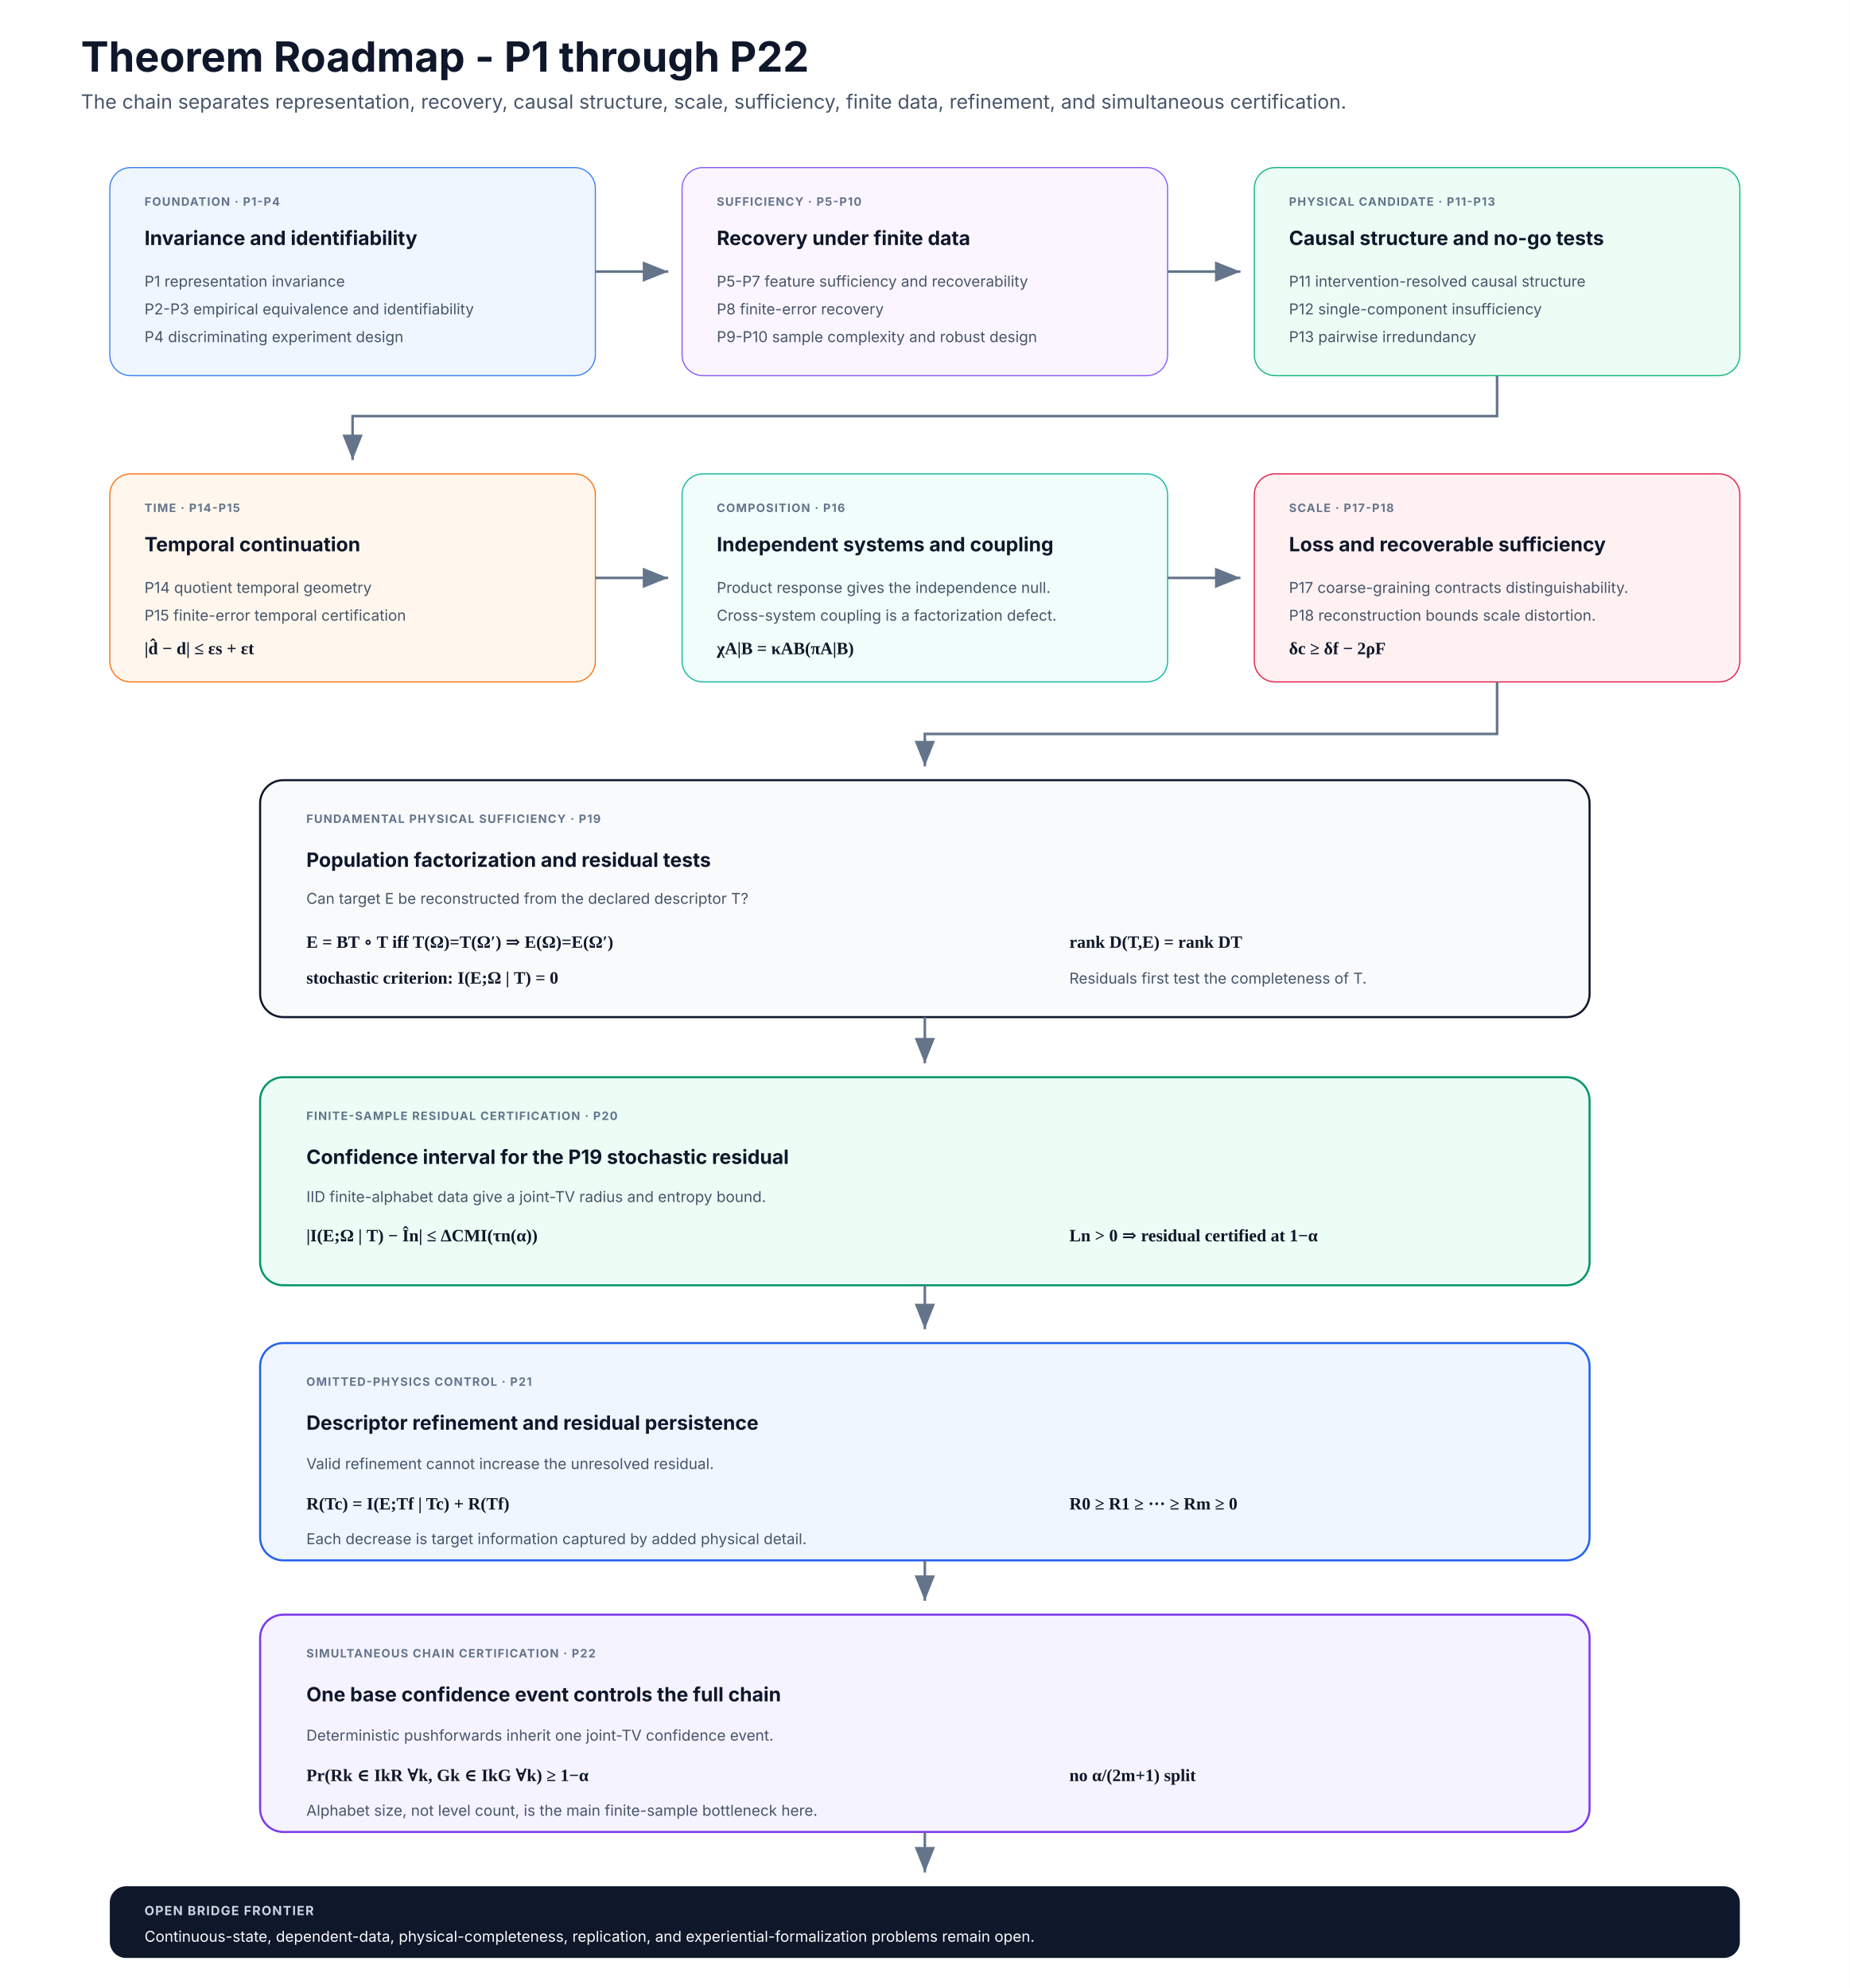
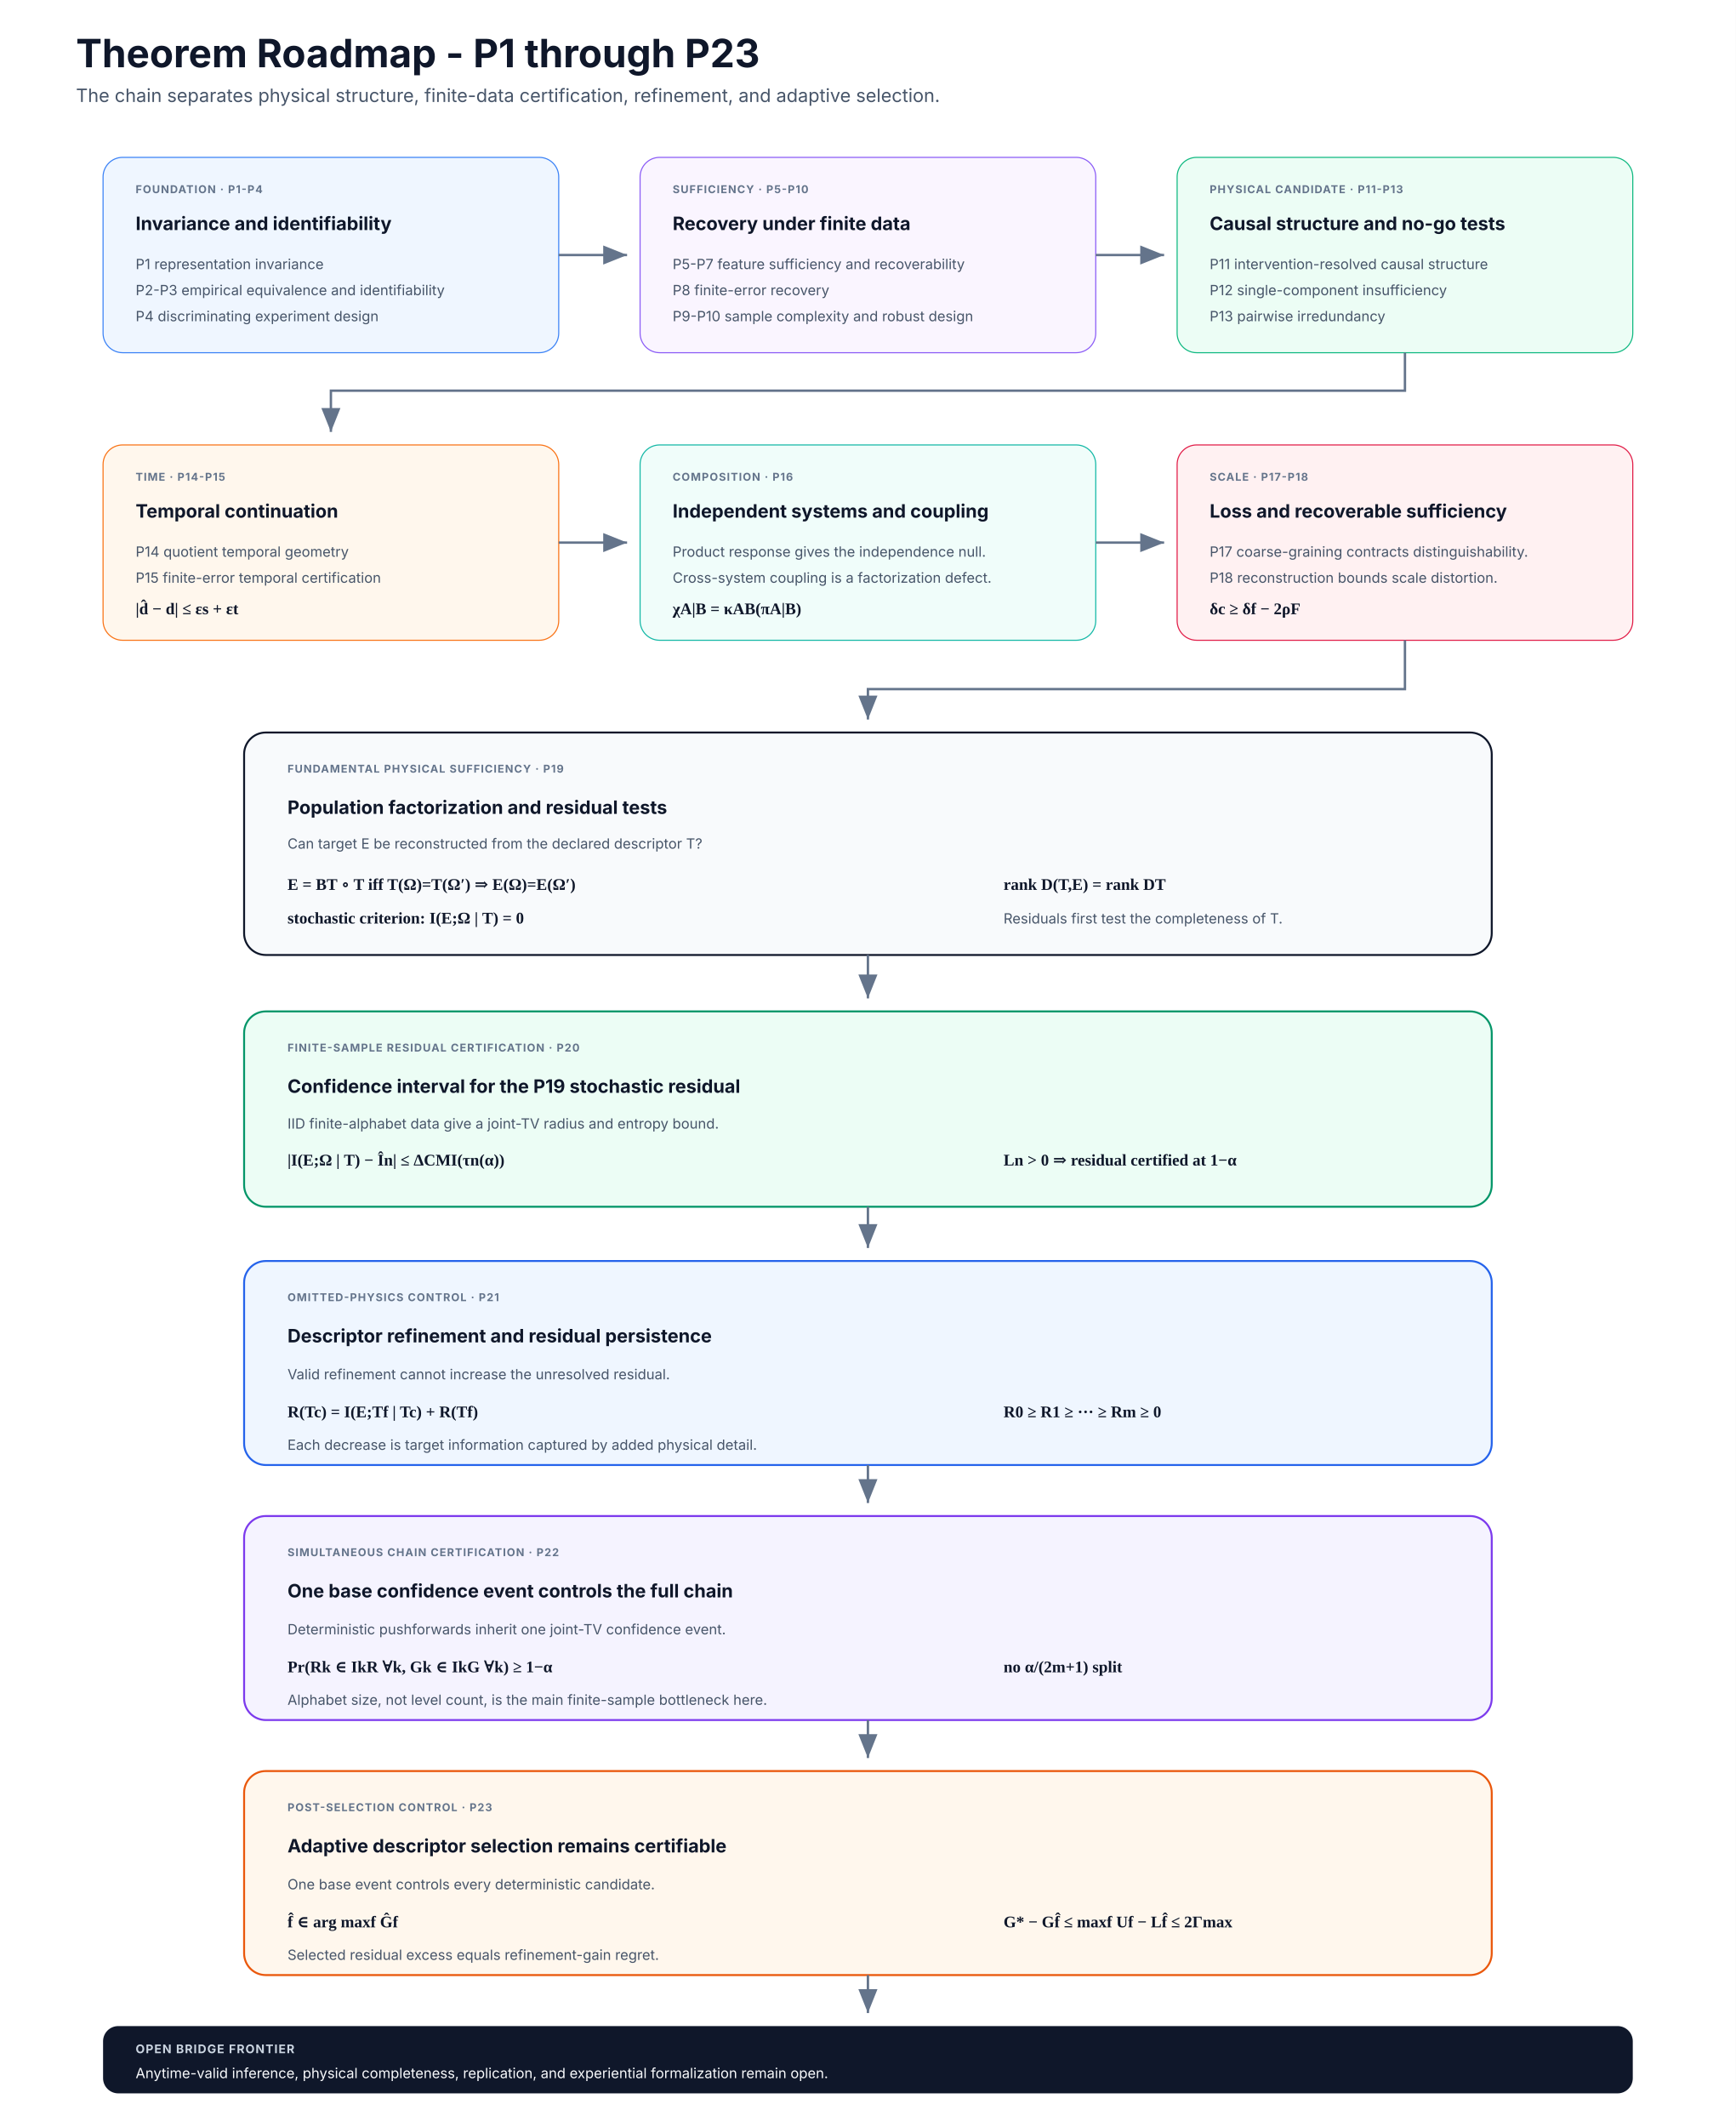
- <svg xmlns="http://www.w3.org/2000/svg" width="1600" height="1720" viewBox="0 0 1600 1720" role="img" aria-labelledby="title desc">
+ <svg xmlns="http://www.w3.org/2000/svg" width="1600" height="1960" viewBox="0 0 1600 1960" role="img" aria-labelledby="title desc">
  <defs>
    <marker id="arrow" markerWidth="12" markerHeight="12" refX="10" refY="4" orient="auto">
      <path d="M0 0 L0 8 L10 4 z" fill="#64748b" />
    </marker>
    <style>
      .title{font:700 36px Inter,Segoe UI,Arial,sans-serif;fill:#0f172a}
      .subtitle{font:400 17px Inter,Segoe UI,Arial,sans-serif;fill:#475569}
      .head{font:700 17px Inter,Segoe UI,Arial,sans-serif;fill:#0f172a}
      .body{font:400 13px Inter,Segoe UI,Arial,sans-serif;fill:#475569}
      .eq{font:600 15px Georgia,'Times New Roman',serif;fill:#0f172a}
      .label{font:700 10px Inter,Segoe UI,Arial,sans-serif;letter-spacing:.8px;fill:#64748b}
      .arrow{stroke:#64748b;stroke-width:2.2;fill:none;marker-end:url(#arrow)}
    </style>
  </defs>
-   <rect width="1600" height="1720" fill="#ffffff" />
-   <text x="70" y="62" class="title">Theorem Roadmap - P1 through P22</text>
-   <text x="70" y="94" class="subtitle">The chain separates representation, recovery, causal structure, scale, sufficiency, finite data, refinement, and simultaneous certification.</text>
+   <rect width="1600" height="1960" fill="#ffffff" />
+   <text x="70" y="62" class="title">Theorem Roadmap - P1 through P23</text>
+   <text x="70" y="94" class="subtitle">The chain separates physical structure, finite-data certification, refinement, and adaptive selection.</text>
  <rect x="95" y="145" width="420" height="180" rx="18" fill="#eff6ff" stroke="#3b82f6" />
  <text x="125" y="178" class="label">FOUNDATION · P1-P4</text>
  <text x="125" y="212" class="head">Invariance and identifiability</text>
  <text x="125" y="248" class="body">P1 representation invariance</text>
  <text x="125" y="272" class="body">P2-P3 empirical equivalence and identifiability</text>
  <text x="125" y="296" class="body">P4 discriminating experiment design</text>
  <rect x="590" y="145" width="420" height="180" rx="18" fill="#faf5ff" stroke="#8b5cf6" />
  <text x="620" y="178" class="label">SUFFICIENCY · P5-P10</text>
  <text x="620" y="212" class="head">Recovery under finite data</text>
  <text x="620" y="248" class="body">P5-P7 feature sufficiency and recoverability</text>
  <text x="620" y="272" class="body">P8 finite-error recovery</text>
  <text x="620" y="296" class="body">P9-P10 sample complexity and robust design</text>
  <rect x="1085" y="145" width="420" height="180" rx="18" fill="#ecfdf5" stroke="#10b981" />
  <text x="1115" y="178" class="label">PHYSICAL CANDIDATE · P11-P13</text>
  <text x="1115" y="212" class="head">Causal structure and no-go tests</text>
  <text x="1115" y="248" class="body">P11 intervention-resolved causal structure</text>
  <text x="1115" y="272" class="body">P12 single-component insufficiency</text>
  <text x="1115" y="296" class="body">P13 pairwise irredundancy</text>
  <path class="arrow" d="M515 235 H578" />
  <path class="arrow" d="M1010 235 H1073" />
  <rect x="95" y="410" width="420" height="180" rx="18" fill="#fff7ed" stroke="#f97316" />
  <text x="125" y="443" class="label">TIME · P14-P15</text>
  <text x="125" y="477" class="head">Temporal continuation</text>
  <text x="125" y="513" class="body">P14 quotient temporal geometry</text>
  <text x="125" y="537" class="body">P15 finite-error temporal certification</text>
  <text x="125" y="566" class="eq">|d̂ − d| ≤ εs + εt</text>
  <rect x="590" y="410" width="420" height="180" rx="18" fill="#f0fdfa" stroke="#14b8a6" />
  <text x="620" y="443" class="label">COMPOSITION · P16</text>
  <text x="620" y="477" class="head">Independent systems and coupling</text>
  <text x="620" y="513" class="body">Product response gives the independence null.</text>
  <text x="620" y="537" class="body">Cross-system coupling is a factorization defect.</text>
  <text x="620" y="566" class="eq">χA|B = κAB(πA|B)</text>
  <rect x="1085" y="410" width="420" height="180" rx="18" fill="#fff1f2" stroke="#e11d48" />
  <text x="1115" y="443" class="label">SCALE · P17-P18</text>
  <text x="1115" y="477" class="head">Loss and recoverable sufficiency</text>
  <text x="1115" y="513" class="body">P17 coarse-graining contracts distinguishability.</text>
  <text x="1115" y="537" class="body">P18 reconstruction bounds scale distortion.</text>
  <text x="1115" y="566" class="eq">δc ≥ δf − 2ρF</text>
  <path class="arrow" d="M1295 325 V360 H305 V398" />
  <path class="arrow" d="M515 500 H578" />
  <path class="arrow" d="M1010 500 H1073" />
  <rect x="225" y="675" width="1150" height="205" rx="20" fill="#f8fafc" stroke="#0f172a" stroke-width="1.8" />
  <text x="265" y="712" class="label">FUNDAMENTAL PHYSICAL SUFFICIENCY · P19</text>
  <text x="265" y="750" class="head">Population factorization and residual tests</text>
  <text x="265" y="782" class="body">Can target E be reconstructed from the declared descriptor T?</text>
  <text x="265" y="820" class="eq">E = BT ∘ T  iff  T(Ω)=T(Ω′) ⇒ E(Ω)=E(Ω′)</text>
  <text x="265" y="851" class="eq">stochastic criterion: I(E;Ω | T) = 0</text>
  <text x="925" y="820" class="eq">rank D(T,E) = rank DT</text>
  <text x="925" y="851" class="body">Residuals first test the completeness of T.</text>
  <path class="arrow" d="M1295 590 V635 H800 V663" />
  <path class="arrow" d="M800 880 V920" />
  <rect x="225" y="932" width="1150" height="180" rx="20" fill="#ecfdf5" stroke="#059669" stroke-width="1.8" />
  <text x="265" y="969" class="label">FINITE-SAMPLE RESIDUAL CERTIFICATION · P20</text>
  <text x="265" y="1007" class="head">Confidence interval for the P19 stochastic residual</text>
  <text x="265" y="1040" class="body">IID finite-alphabet data give a joint-TV radius and entropy bound.</text>
  <text x="265" y="1074" class="eq">|I(E;Ω | T) − În| ≤ ΔCMI(τn(α))</text>
  <text x="925" y="1074" class="eq">Ln &gt; 0 ⇒ residual certified at 1−α</text>
  <path class="arrow" d="M800 1112 V1150" />
  <rect x="225" y="1162" width="1150" height="188" rx="20" fill="#eff6ff" stroke="#2563eb" stroke-width="1.8" />
  <text x="265" y="1199" class="label">OMITTED-PHYSICS CONTROL · P21</text>
  <text x="265" y="1237" class="head">Descriptor refinement and residual persistence</text>
  <text x="265" y="1271" class="body">Valid refinement cannot increase the unresolved residual.</text>
  <text x="265" y="1306" class="eq">R(Tc) = I(E;Tf | Tc) + R(Tf)</text>
  <text x="925" y="1306" class="eq">R0 ≥ R1 ≥ ··· ≥ Rm ≥ 0</text>
  <text x="265" y="1336" class="body">Each decrease is target information captured by added physical detail.</text>
  <path class="arrow" d="M800 1350 V1385" />
  <rect x="225" y="1397" width="1150" height="188" rx="20" fill="#f5f3ff" stroke="#7c3aed" stroke-width="1.8" />
  <text x="265" y="1434" class="label">SIMULTANEOUS CHAIN CERTIFICATION · P22</text>
  <text x="265" y="1472" class="head">One base confidence event controls the full chain</text>
  <text x="265" y="1506" class="body">Deterministic pushforwards inherit one joint-TV confidence event.</text>
  <text x="265" y="1541" class="eq">Pr(Rk ∈ IkR ∀k, Gk ∈ IkG ∀k) ≥ 1−α</text>
  <text x="925" y="1541" class="eq">no α/(2m+1) split</text>
  <text x="265" y="1571" class="body">Alphabet size, not level count, is the main finite-sample bottleneck here.</text>
  <path class="arrow" d="M800 1585 V1620" />
-   <rect x="95" y="1632" width="1410" height="62" rx="14" fill="#0f172a" />
-   <text x="125" y="1657" style="font:700 11px Inter,Segoe UI,Arial,sans-serif;letter-spacing:.8px;fill:#cbd5e1">OPEN BRIDGE FRONTIER</text>
-   <text x="125" y="1680" style="font:400 13px Inter,Segoe UI,Arial,sans-serif;fill:#f8fafc">Continuous-state, dependent-data, physical-completeness, replication, and experiential-formalization problems remain open.</text>
+   <rect x="225" y="1632" width="1150" height="188" rx="20" fill="#fff7ed" stroke="#ea580c" stroke-width="1.8" />
+   <text x="265" y="1669" class="label">POST-SELECTION CONTROL · P23</text>
+   <text x="265" y="1707" class="head">Adaptive descriptor selection remains certifiable</text>
+   <text x="265" y="1741" class="body">One base event controls every deterministic candidate.</text>
+   <text x="265" y="1776" class="eq">f̂ ∈ arg maxf Ĝf</text>
+   <text x="925" y="1776" class="eq">G* − Gf̂ ≤ maxf Uf − Lf̂ ≤ 2Γmax</text>
+   <text x="265" y="1806" class="body">Selected residual excess equals refinement-gain regret.</text>
+   <path class="arrow" d="M800 1820 V1855" />
+   <rect x="95" y="1867" width="1410" height="62" rx="14" fill="#0f172a" />
+   <text x="125" y="1892" style="font:700 11px Inter,Segoe UI,Arial,sans-serif;letter-spacing:.8px;fill:#cbd5e1">OPEN BRIDGE FRONTIER</text>
+   <text x="125" y="1915" style="font:400 13px Inter,Segoe UI,Arial,sans-serif;fill:#f8fafc">Anytime-valid inference, physical completeness, replication, and experiential formalization remain open.</text>
</svg>
